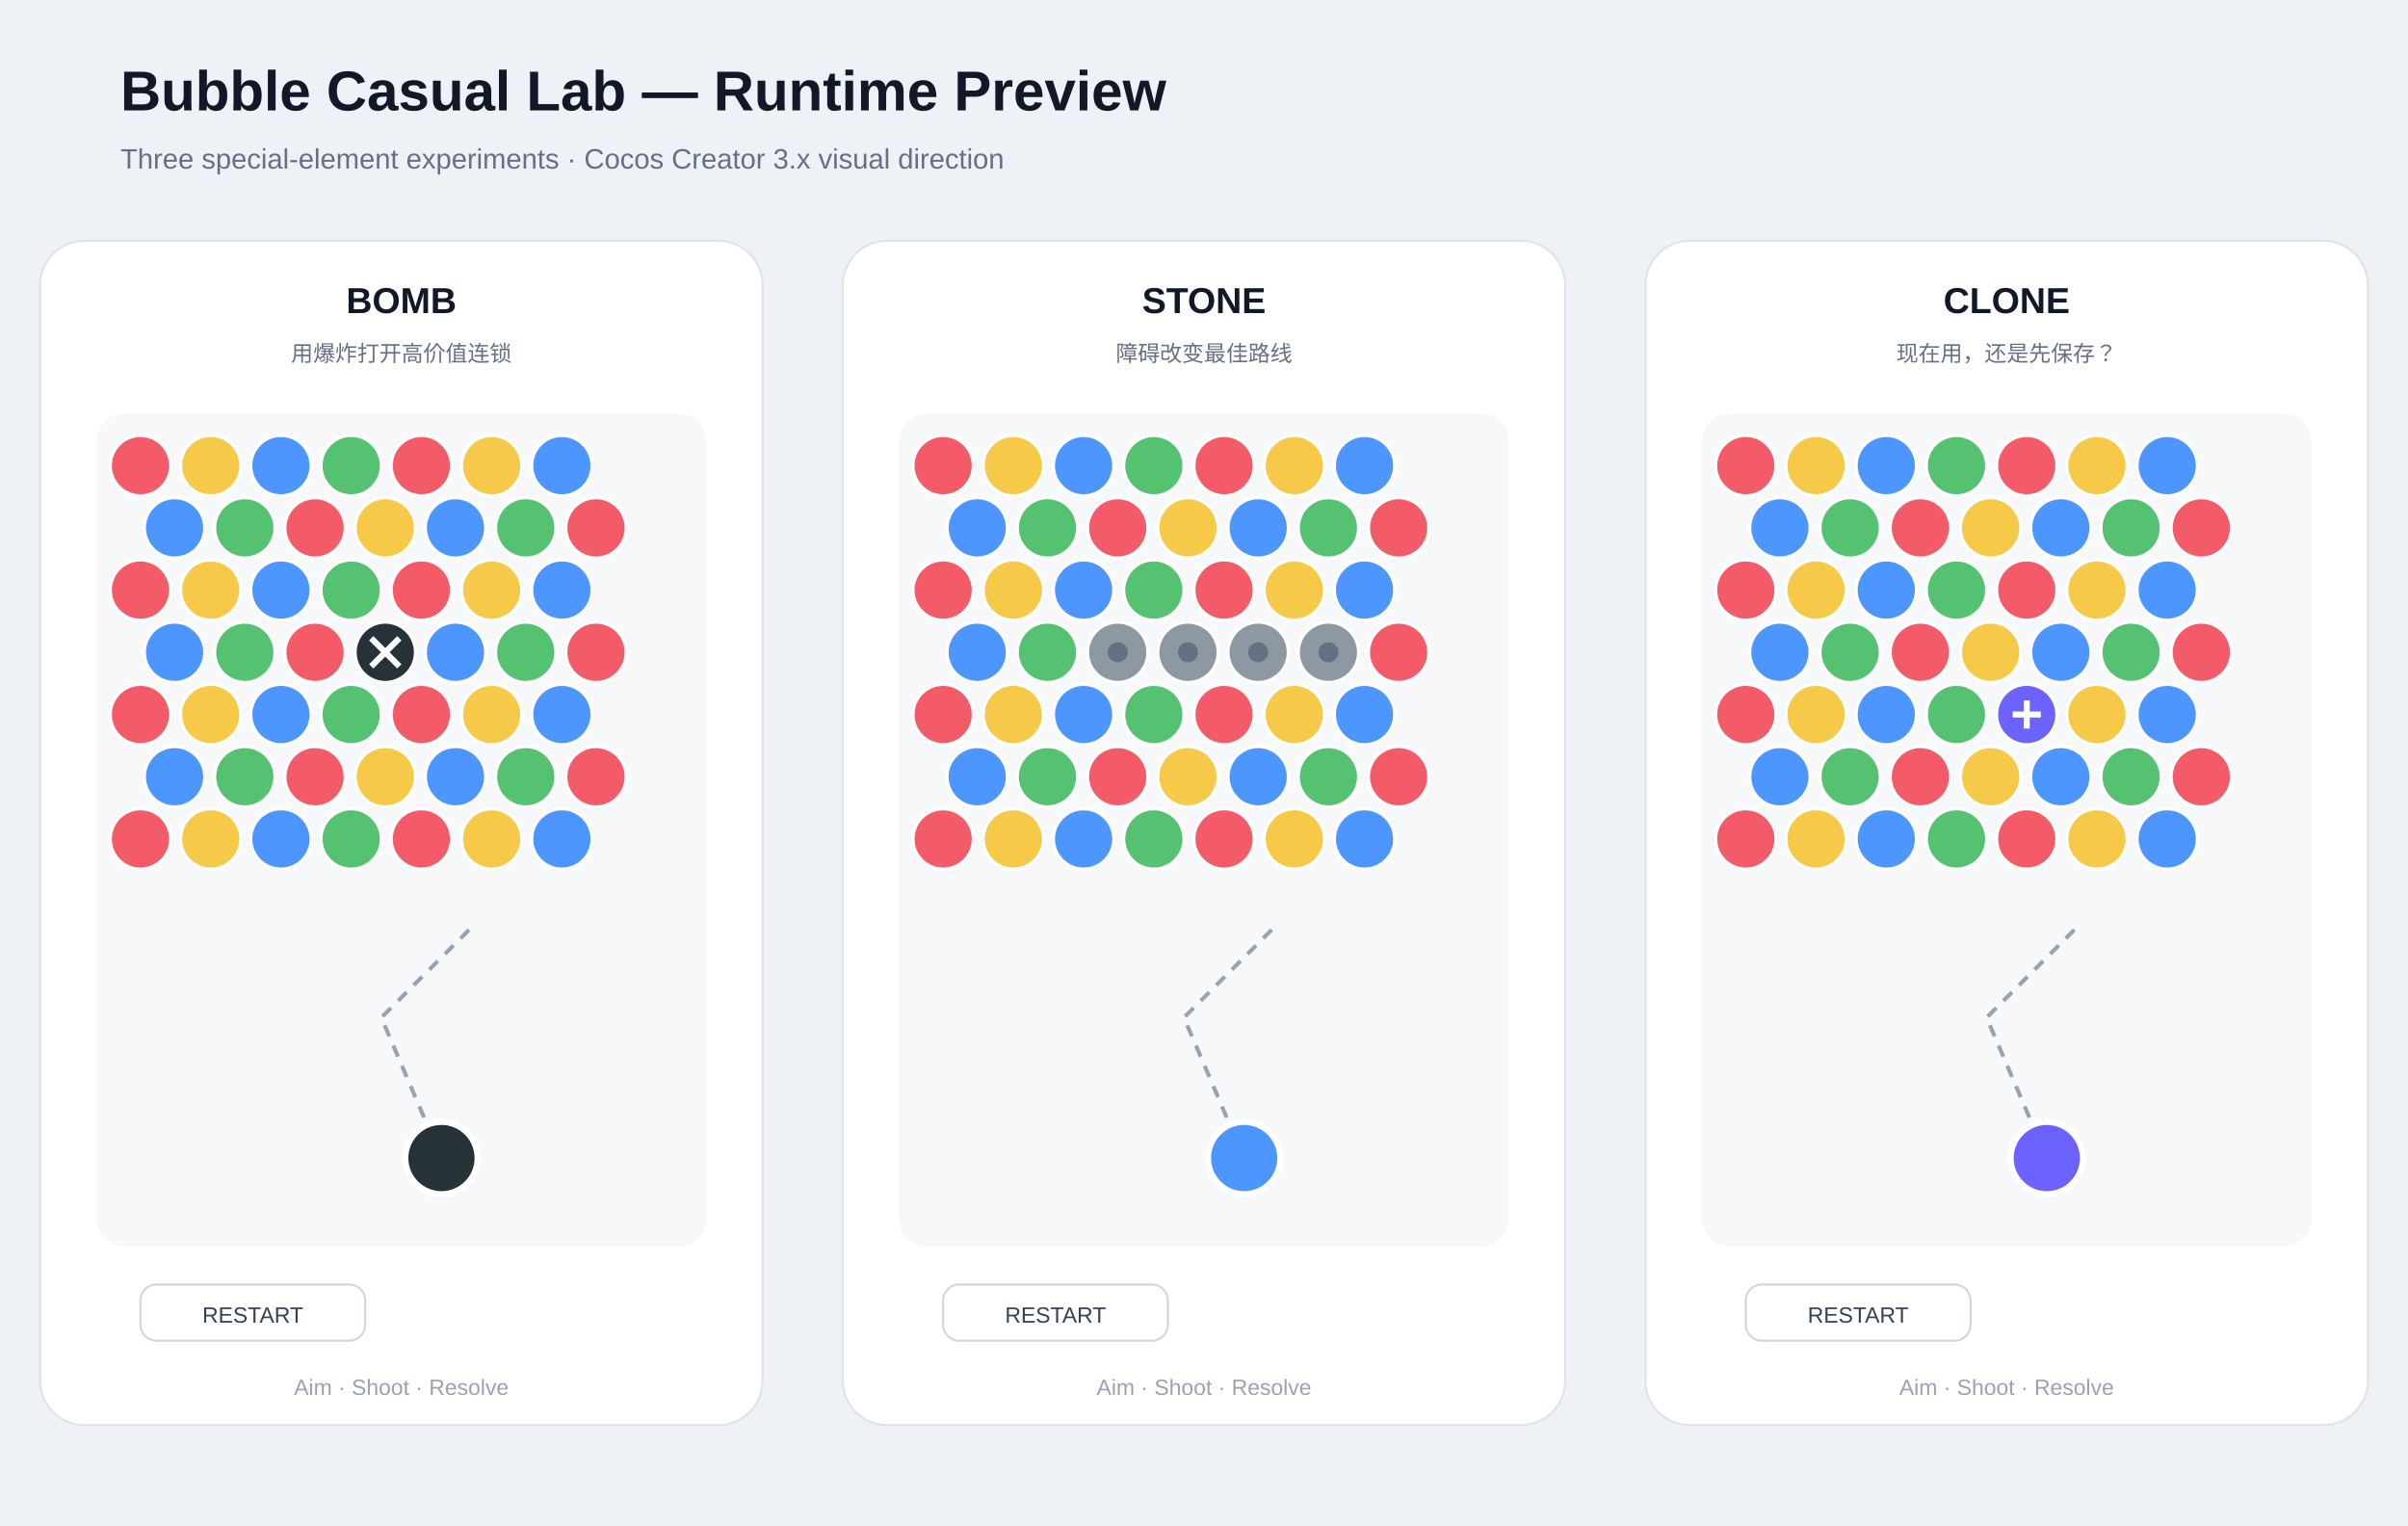
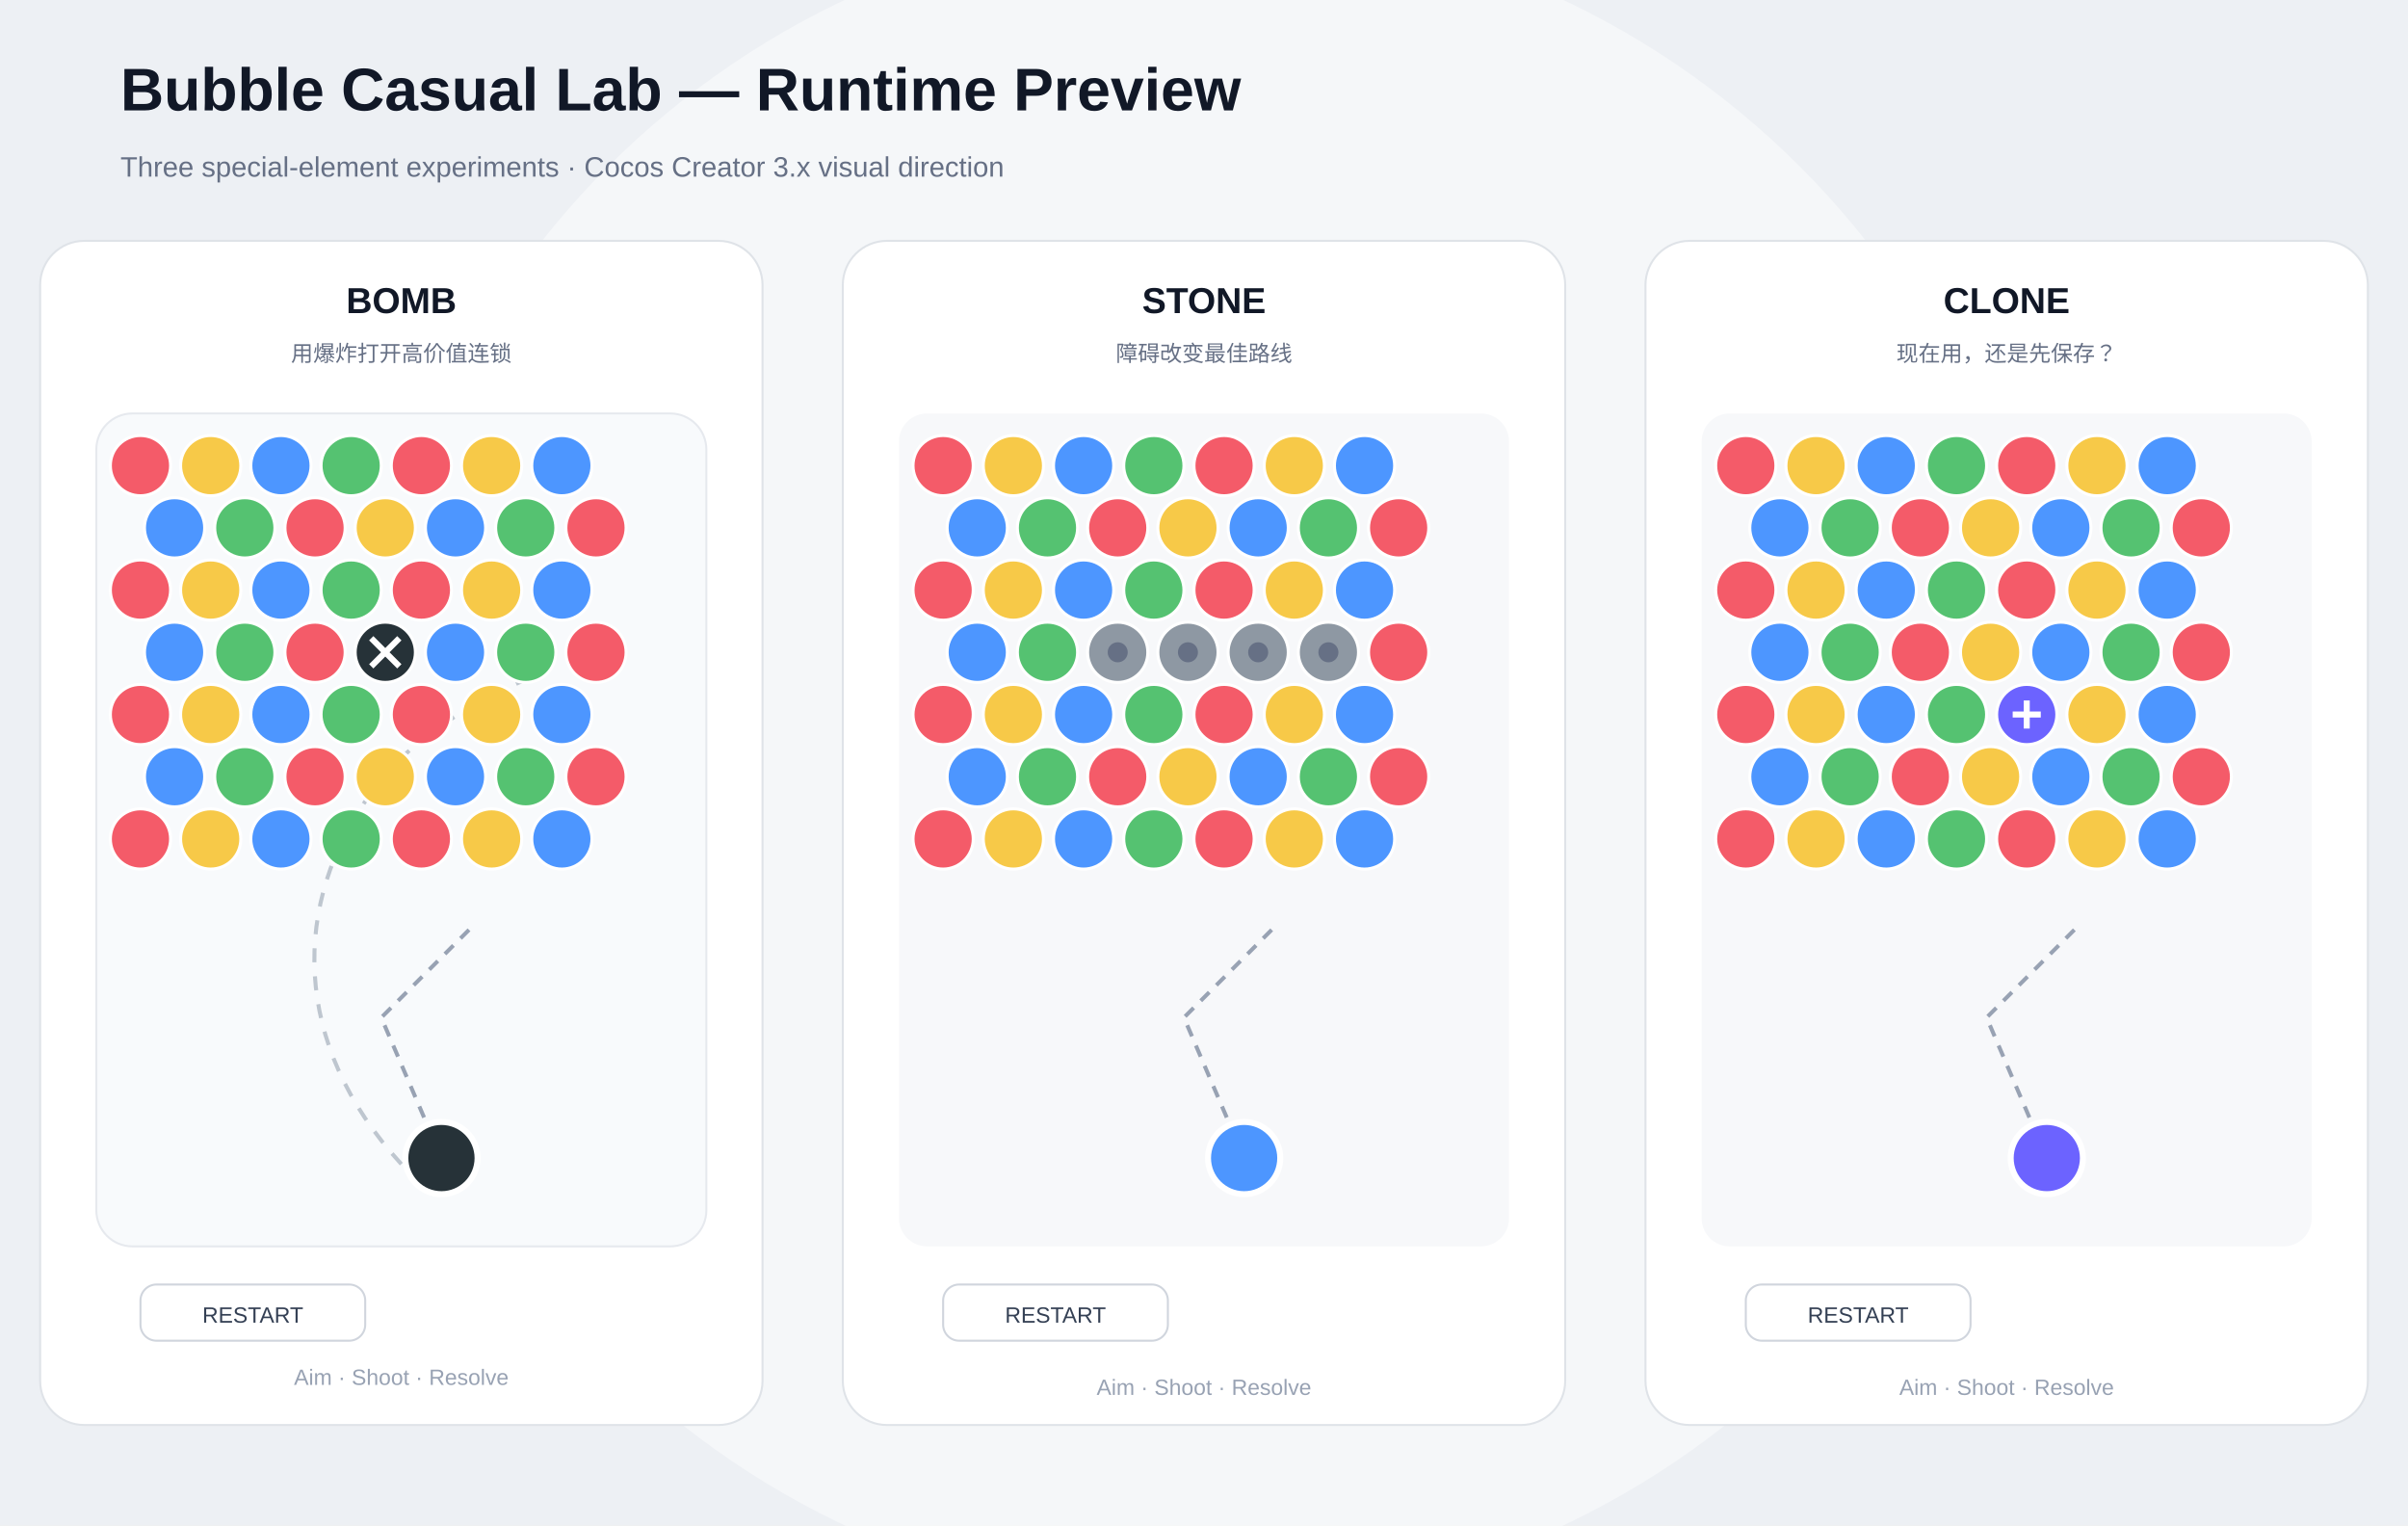
<svg xmlns="http://www.w3.org/2000/svg" width="1200" height="760" viewBox="0 0 1200 760">
-   <rect width="1200" height="760" fill="#eef1f5" />
-   <text x="60" y="55" font-family="Arial, sans-serif" font-size="28" font-weight="700" fill="#111827">Bubble Casual Lab — Runtime Preview</text>
-   <text x="60" y="84" font-family="Arial, sans-serif" font-size="14" fill="#667085">Three special-element experiments · Cocos Creator 3.x visual direction</text>
+   <rect width="1200" height="760" fill="#edf0f4" />
+   <circle cx="600" cy="380" r="420" fill="#ffffff" opacity=".45" />
+   <text x="60" y="55" font-family="Arial, sans-serif" font-size="30" font-weight="700" fill="#111827">Bubble Casual Lab — Runtime Preview</text>
+   <text x="60" y="88" font-family="Arial, sans-serif" font-size="14" fill="#667085">Three special-element experiments · Cocos Creator 3.x visual direction</text>
  <g transform="translate(0,120)">
    <rect x="20" y="0" width="360" height="590" rx="22" fill="#ffffff" stroke="#dfe3e8" />
    <text x="200" y="36" text-anchor="middle" font-family="Arial,sans-serif" font-size="18" font-weight="700" fill="#111827">BOMB</text>
    <text x="200" y="60" text-anchor="middle" font-family="Arial,sans-serif" font-size="11" fill="#667085">用爆炸打开高价值连锁</text>
-     <rect x="48" y="86" width="304" height="415" rx="14" fill="#f7f8fa" />
+     <rect x="48" y="86" width="304" height="415" rx="18" fill="#f8fafc" stroke="#e6e9ee" />
+     <path d="M200 460 C145 400 145 330 185 275 C205 247 235 230 270 215" fill="none" stroke="#b8c0ca" stroke-width="2" stroke-dasharray="7 7" opacity=".9" />
    <g transform="translate(70,112)">
      <circle cx="0" cy="0" r="15" fill="#F45B69" stroke="#fff" stroke-width="1.5" />
      <circle cx="35" cy="0" r="15" fill="#F7C948" stroke="#fff" stroke-width="1.5" />
      <circle cx="70" cy="0" r="15" fill="#4D96FF" stroke="#fff" stroke-width="1.5" />
      <circle cx="105" cy="0" r="15" fill="#55C271" stroke="#fff" stroke-width="1.5" />
      <circle cx="140" cy="0" r="15" fill="#F45B69" stroke="#fff" stroke-width="1.5" />
      <circle cx="175" cy="0" r="15" fill="#F7C948" stroke="#fff" stroke-width="1.5" />
      <circle cx="210" cy="0" r="15" fill="#4D96FF" stroke="#fff" stroke-width="1.5" />
      <circle cx="17" cy="31" r="15" fill="#4D96FF" stroke="#fff" stroke-width="1.5" />
      <circle cx="52" cy="31" r="15" fill="#55C271" stroke="#fff" stroke-width="1.5" />
      <circle cx="87" cy="31" r="15" fill="#F45B69" stroke="#fff" stroke-width="1.5" />
      <circle cx="122" cy="31" r="15" fill="#F7C948" stroke="#fff" stroke-width="1.5" />
      <circle cx="157" cy="31" r="15" fill="#4D96FF" stroke="#fff" stroke-width="1.5" />
      <circle cx="192" cy="31" r="15" fill="#55C271" stroke="#fff" stroke-width="1.5" />
      <circle cx="227" cy="31" r="15" fill="#F45B69" stroke="#fff" stroke-width="1.5" />
      <circle cx="0" cy="62" r="15" fill="#F45B69" stroke="#fff" stroke-width="1.5" />
      <circle cx="35" cy="62" r="15" fill="#F7C948" stroke="#fff" stroke-width="1.5" />
      <circle cx="70" cy="62" r="15" fill="#4D96FF" stroke="#fff" stroke-width="1.5" />
      <circle cx="105" cy="62" r="15" fill="#55C271" stroke="#fff" stroke-width="1.5" />
      <circle cx="140" cy="62" r="15" fill="#F45B69" stroke="#fff" stroke-width="1.5" />
      <circle cx="175" cy="62" r="15" fill="#F7C948" stroke="#fff" stroke-width="1.5" />
      <circle cx="210" cy="62" r="15" fill="#4D96FF" stroke="#fff" stroke-width="1.5" />
      <circle cx="17" cy="93" r="15" fill="#4D96FF" stroke="#fff" stroke-width="1.5" />
      <circle cx="52" cy="93" r="15" fill="#55C271" stroke="#fff" stroke-width="1.5" />
      <circle cx="87" cy="93" r="15" fill="#F45B69" stroke="#fff" stroke-width="1.5" />
      <circle cx="122" cy="93" r="15" fill="#263238" stroke="#fff" stroke-width="1.5" />
      <path d="M115,86l14,14M129,86l-14,14" stroke="#fff" stroke-width="3" />
      <circle cx="157" cy="93" r="15" fill="#4D96FF" stroke="#fff" stroke-width="1.5" />
      <circle cx="192" cy="93" r="15" fill="#55C271" stroke="#fff" stroke-width="1.5" />
      <circle cx="227" cy="93" r="15" fill="#F45B69" stroke="#fff" stroke-width="1.5" />
      <circle cx="0" cy="124" r="15" fill="#F45B69" stroke="#fff" stroke-width="1.5" />
      <circle cx="35" cy="124" r="15" fill="#F7C948" stroke="#fff" stroke-width="1.5" />
      <circle cx="70" cy="124" r="15" fill="#4D96FF" stroke="#fff" stroke-width="1.5" />
      <circle cx="105" cy="124" r="15" fill="#55C271" stroke="#fff" stroke-width="1.5" />
      <circle cx="140" cy="124" r="15" fill="#F45B69" stroke="#fff" stroke-width="1.5" />
      <circle cx="175" cy="124" r="15" fill="#F7C948" stroke="#fff" stroke-width="1.5" />
      <circle cx="210" cy="124" r="15" fill="#4D96FF" stroke="#fff" stroke-width="1.5" />
      <circle cx="17" cy="155" r="15" fill="#4D96FF" stroke="#fff" stroke-width="1.5" />
      <circle cx="52" cy="155" r="15" fill="#55C271" stroke="#fff" stroke-width="1.5" />
      <circle cx="87" cy="155" r="15" fill="#F45B69" stroke="#fff" stroke-width="1.5" />
      <circle cx="122" cy="155" r="15" fill="#F7C948" stroke="#fff" stroke-width="1.5" />
      <circle cx="157" cy="155" r="15" fill="#4D96FF" stroke="#fff" stroke-width="1.5" />
      <circle cx="192" cy="155" r="15" fill="#55C271" stroke="#fff" stroke-width="1.5" />
      <circle cx="227" cy="155" r="15" fill="#F45B69" stroke="#fff" stroke-width="1.5" />
      <circle cx="0" cy="186" r="15" fill="#F45B69" stroke="#fff" stroke-width="1.5" />
      <circle cx="35" cy="186" r="15" fill="#F7C948" stroke="#fff" stroke-width="1.5" />
      <circle cx="70" cy="186" r="15" fill="#4D96FF" stroke="#fff" stroke-width="1.5" />
      <circle cx="105" cy="186" r="15" fill="#55C271" stroke="#fff" stroke-width="1.5" />
      <circle cx="140" cy="186" r="15" fill="#F45B69" stroke="#fff" stroke-width="1.5" />
      <circle cx="175" cy="186" r="15" fill="#F7C948" stroke="#fff" stroke-width="1.5" />
      <circle cx="210" cy="186" r="15" fill="#4D96FF" stroke="#fff" stroke-width="1.5" />
      <path d="M150 345 L120 275 L165 230" fill="none" stroke="#98A2B3" stroke-width="2" stroke-dasharray="6 5" />
      <circle cx="150" cy="345" r="18" fill="#263238" stroke="#fff" stroke-width="3" />
    </g>
    <rect x="70" y="520" width="112" height="28" rx="8" fill="#fff" stroke="#d0d5dd" />
    <text x="126" y="539" text-anchor="middle" font-family="Arial" font-size="11" fill="#344054">RESTART</text>
-     <text x="200" y="575" text-anchor="middle" font-family="Arial" font-size="11" fill="#98A2B3">Aim · Shoot · Resolve</text>
+     <text x="200" y="570" text-anchor="middle" font-family="Arial" font-size="11" fill="#98A2B3">Aim · Shoot · Resolve</text>
  </g>
  <g transform="translate(400,120)">
    <rect x="20" y="0" width="360" height="590" rx="22" fill="#ffffff" stroke="#dfe3e8" />
    <text x="200" y="36" text-anchor="middle" font-family="Arial,sans-serif" font-size="18" font-weight="700" fill="#111827">STONE</text>
    <text x="200" y="60" text-anchor="middle" font-family="Arial,sans-serif" font-size="11" fill="#667085">障碍改变最佳路线</text>
    <rect x="48" y="86" width="304" height="415" rx="14" fill="#f7f8fa" />
    <g transform="translate(70,112)">
      <circle cx="0" cy="0" r="15" fill="#F45B69" stroke="#fff" stroke-width="1.5" />
      <circle cx="35" cy="0" r="15" fill="#F7C948" stroke="#fff" stroke-width="1.5" />
      <circle cx="70" cy="0" r="15" fill="#4D96FF" stroke="#fff" stroke-width="1.5" />
      <circle cx="105" cy="0" r="15" fill="#55C271" stroke="#fff" stroke-width="1.5" />
      <circle cx="140" cy="0" r="15" fill="#F45B69" stroke="#fff" stroke-width="1.5" />
      <circle cx="175" cy="0" r="15" fill="#F7C948" stroke="#fff" stroke-width="1.5" />
      <circle cx="210" cy="0" r="15" fill="#4D96FF" stroke="#fff" stroke-width="1.5" />
      <circle cx="17" cy="31" r="15" fill="#4D96FF" stroke="#fff" stroke-width="1.5" />
      <circle cx="52" cy="31" r="15" fill="#55C271" stroke="#fff" stroke-width="1.5" />
      <circle cx="87" cy="31" r="15" fill="#F45B69" stroke="#fff" stroke-width="1.5" />
      <circle cx="122" cy="31" r="15" fill="#F7C948" stroke="#fff" stroke-width="1.5" />
      <circle cx="157" cy="31" r="15" fill="#4D96FF" stroke="#fff" stroke-width="1.5" />
      <circle cx="192" cy="31" r="15" fill="#55C271" stroke="#fff" stroke-width="1.5" />
      <circle cx="227" cy="31" r="15" fill="#F45B69" stroke="#fff" stroke-width="1.5" />
      <circle cx="0" cy="62" r="15" fill="#F45B69" stroke="#fff" stroke-width="1.5" />
      <circle cx="35" cy="62" r="15" fill="#F7C948" stroke="#fff" stroke-width="1.5" />
      <circle cx="70" cy="62" r="15" fill="#4D96FF" stroke="#fff" stroke-width="1.5" />
      <circle cx="105" cy="62" r="15" fill="#55C271" stroke="#fff" stroke-width="1.5" />
      <circle cx="140" cy="62" r="15" fill="#F45B69" stroke="#fff" stroke-width="1.5" />
      <circle cx="175" cy="62" r="15" fill="#F7C948" stroke="#fff" stroke-width="1.5" />
      <circle cx="210" cy="62" r="15" fill="#4D96FF" stroke="#fff" stroke-width="1.5" />
      <circle cx="17" cy="93" r="15" fill="#4D96FF" stroke="#fff" stroke-width="1.5" />
      <circle cx="52" cy="93" r="15" fill="#55C271" stroke="#fff" stroke-width="1.5" />
      <circle cx="87" cy="93" r="15" fill="#8E98A3" stroke="#fff" stroke-width="1.5" />
      <circle cx="87" cy="93" r="5" fill="#667085" />
      <circle cx="122" cy="93" r="15" fill="#8E98A3" stroke="#fff" stroke-width="1.5" />
      <circle cx="122" cy="93" r="5" fill="#667085" />
      <circle cx="157" cy="93" r="15" fill="#8E98A3" stroke="#fff" stroke-width="1.5" />
      <circle cx="157" cy="93" r="5" fill="#667085" />
      <circle cx="192" cy="93" r="15" fill="#8E98A3" stroke="#fff" stroke-width="1.5" />
      <circle cx="192" cy="93" r="5" fill="#667085" />
      <circle cx="227" cy="93" r="15" fill="#F45B69" stroke="#fff" stroke-width="1.5" />
      <circle cx="0" cy="124" r="15" fill="#F45B69" stroke="#fff" stroke-width="1.5" />
      <circle cx="35" cy="124" r="15" fill="#F7C948" stroke="#fff" stroke-width="1.5" />
      <circle cx="70" cy="124" r="15" fill="#4D96FF" stroke="#fff" stroke-width="1.5" />
      <circle cx="105" cy="124" r="15" fill="#55C271" stroke="#fff" stroke-width="1.5" />
      <circle cx="140" cy="124" r="15" fill="#F45B69" stroke="#fff" stroke-width="1.5" />
      <circle cx="175" cy="124" r="15" fill="#F7C948" stroke="#fff" stroke-width="1.5" />
      <circle cx="210" cy="124" r="15" fill="#4D96FF" stroke="#fff" stroke-width="1.5" />
      <circle cx="17" cy="155" r="15" fill="#4D96FF" stroke="#fff" stroke-width="1.5" />
      <circle cx="52" cy="155" r="15" fill="#55C271" stroke="#fff" stroke-width="1.5" />
      <circle cx="87" cy="155" r="15" fill="#F45B69" stroke="#fff" stroke-width="1.5" />
      <circle cx="122" cy="155" r="15" fill="#F7C948" stroke="#fff" stroke-width="1.5" />
      <circle cx="157" cy="155" r="15" fill="#4D96FF" stroke="#fff" stroke-width="1.5" />
      <circle cx="192" cy="155" r="15" fill="#55C271" stroke="#fff" stroke-width="1.5" />
      <circle cx="227" cy="155" r="15" fill="#F45B69" stroke="#fff" stroke-width="1.5" />
      <circle cx="0" cy="186" r="15" fill="#F45B69" stroke="#fff" stroke-width="1.5" />
      <circle cx="35" cy="186" r="15" fill="#F7C948" stroke="#fff" stroke-width="1.5" />
      <circle cx="70" cy="186" r="15" fill="#4D96FF" stroke="#fff" stroke-width="1.5" />
      <circle cx="105" cy="186" r="15" fill="#55C271" stroke="#fff" stroke-width="1.5" />
      <circle cx="140" cy="186" r="15" fill="#F45B69" stroke="#fff" stroke-width="1.5" />
      <circle cx="175" cy="186" r="15" fill="#F7C948" stroke="#fff" stroke-width="1.5" />
      <circle cx="210" cy="186" r="15" fill="#4D96FF" stroke="#fff" stroke-width="1.5" />
      <path d="M150 345 L120 275 L165 230" fill="none" stroke="#98A2B3" stroke-width="2" stroke-dasharray="6 5" />
      <circle cx="150" cy="345" r="18" fill="#4D96FF" stroke="#fff" stroke-width="3" />
    </g>
    <rect x="70" y="520" width="112" height="28" rx="8" fill="#fff" stroke="#d0d5dd" />
    <text x="126" y="539" text-anchor="middle" font-family="Arial" font-size="11" fill="#344054">RESTART</text>
    <text x="200" y="575" text-anchor="middle" font-family="Arial" font-size="11" fill="#98A2B3">Aim · Shoot · Resolve</text>
  </g>
  <g transform="translate(800,120)">
    <rect x="20" y="0" width="360" height="590" rx="22" fill="#ffffff" stroke="#dfe3e8" />
    <text x="200" y="36" text-anchor="middle" font-family="Arial,sans-serif" font-size="18" font-weight="700" fill="#111827">CLONE</text>
    <text x="200" y="60" text-anchor="middle" font-family="Arial,sans-serif" font-size="11" fill="#667085">现在用，还是先保存？</text>
    <rect x="48" y="86" width="304" height="415" rx="14" fill="#f7f8fa" />
    <g transform="translate(70,112)">
      <circle cx="0" cy="0" r="15" fill="#F45B69" stroke="#fff" stroke-width="1.5" />
      <circle cx="35" cy="0" r="15" fill="#F7C948" stroke="#fff" stroke-width="1.5" />
      <circle cx="70" cy="0" r="15" fill="#4D96FF" stroke="#fff" stroke-width="1.5" />
      <circle cx="105" cy="0" r="15" fill="#55C271" stroke="#fff" stroke-width="1.5" />
      <circle cx="140" cy="0" r="15" fill="#F45B69" stroke="#fff" stroke-width="1.5" />
      <circle cx="175" cy="0" r="15" fill="#F7C948" stroke="#fff" stroke-width="1.5" />
      <circle cx="210" cy="0" r="15" fill="#4D96FF" stroke="#fff" stroke-width="1.5" />
      <circle cx="17" cy="31" r="15" fill="#4D96FF" stroke="#fff" stroke-width="1.5" />
      <circle cx="52" cy="31" r="15" fill="#55C271" stroke="#fff" stroke-width="1.5" />
      <circle cx="87" cy="31" r="15" fill="#F45B69" stroke="#fff" stroke-width="1.5" />
      <circle cx="122" cy="31" r="15" fill="#F7C948" stroke="#fff" stroke-width="1.5" />
      <circle cx="157" cy="31" r="15" fill="#4D96FF" stroke="#fff" stroke-width="1.5" />
      <circle cx="192" cy="31" r="15" fill="#55C271" stroke="#fff" stroke-width="1.5" />
      <circle cx="227" cy="31" r="15" fill="#F45B69" stroke="#fff" stroke-width="1.5" />
      <circle cx="0" cy="62" r="15" fill="#F45B69" stroke="#fff" stroke-width="1.5" />
      <circle cx="35" cy="62" r="15" fill="#F7C948" stroke="#fff" stroke-width="1.5" />
      <circle cx="70" cy="62" r="15" fill="#4D96FF" stroke="#fff" stroke-width="1.5" />
      <circle cx="105" cy="62" r="15" fill="#55C271" stroke="#fff" stroke-width="1.5" />
      <circle cx="140" cy="62" r="15" fill="#F45B69" stroke="#fff" stroke-width="1.5" />
      <circle cx="175" cy="62" r="15" fill="#F7C948" stroke="#fff" stroke-width="1.5" />
      <circle cx="210" cy="62" r="15" fill="#4D96FF" stroke="#fff" stroke-width="1.5" />
      <circle cx="17" cy="93" r="15" fill="#4D96FF" stroke="#fff" stroke-width="1.5" />
      <circle cx="52" cy="93" r="15" fill="#55C271" stroke="#fff" stroke-width="1.5" />
      <circle cx="87" cy="93" r="15" fill="#F45B69" stroke="#fff" stroke-width="1.5" />
      <circle cx="122" cy="93" r="15" fill="#F7C948" stroke="#fff" stroke-width="1.5" />
      <circle cx="157" cy="93" r="15" fill="#4D96FF" stroke="#fff" stroke-width="1.5" />
      <circle cx="192" cy="93" r="15" fill="#55C271" stroke="#fff" stroke-width="1.5" />
      <circle cx="227" cy="93" r="15" fill="#F45B69" stroke="#fff" stroke-width="1.5" />
      <circle cx="0" cy="124" r="15" fill="#F45B69" stroke="#fff" stroke-width="1.5" />
      <circle cx="35" cy="124" r="15" fill="#F7C948" stroke="#fff" stroke-width="1.5" />
      <circle cx="70" cy="124" r="15" fill="#4D96FF" stroke="#fff" stroke-width="1.5" />
      <circle cx="105" cy="124" r="15" fill="#55C271" stroke="#fff" stroke-width="1.5" />
      <circle cx="140" cy="124" r="15" fill="#6C63FF" stroke="#fff" stroke-width="1.5" />
      <path d="M133,124h14M140,117v14" stroke="#fff" stroke-width="3" />
      <circle cx="175" cy="124" r="15" fill="#F7C948" stroke="#fff" stroke-width="1.5" />
      <circle cx="210" cy="124" r="15" fill="#4D96FF" stroke="#fff" stroke-width="1.5" />
      <circle cx="17" cy="155" r="15" fill="#4D96FF" stroke="#fff" stroke-width="1.5" />
      <circle cx="52" cy="155" r="15" fill="#55C271" stroke="#fff" stroke-width="1.5" />
      <circle cx="87" cy="155" r="15" fill="#F45B69" stroke="#fff" stroke-width="1.5" />
      <circle cx="122" cy="155" r="15" fill="#F7C948" stroke="#fff" stroke-width="1.5" />
      <circle cx="157" cy="155" r="15" fill="#4D96FF" stroke="#fff" stroke-width="1.5" />
      <circle cx="192" cy="155" r="15" fill="#55C271" stroke="#fff" stroke-width="1.5" />
      <circle cx="227" cy="155" r="15" fill="#F45B69" stroke="#fff" stroke-width="1.5" />
      <circle cx="0" cy="186" r="15" fill="#F45B69" stroke="#fff" stroke-width="1.5" />
      <circle cx="35" cy="186" r="15" fill="#F7C948" stroke="#fff" stroke-width="1.5" />
      <circle cx="70" cy="186" r="15" fill="#4D96FF" stroke="#fff" stroke-width="1.5" />
      <circle cx="105" cy="186" r="15" fill="#55C271" stroke="#fff" stroke-width="1.5" />
      <circle cx="140" cy="186" r="15" fill="#F45B69" stroke="#fff" stroke-width="1.5" />
      <circle cx="175" cy="186" r="15" fill="#F7C948" stroke="#fff" stroke-width="1.5" />
      <circle cx="210" cy="186" r="15" fill="#4D96FF" stroke="#fff" stroke-width="1.5" />
      <path d="M150 345 L120 275 L165 230" fill="none" stroke="#98A2B3" stroke-width="2" stroke-dasharray="6 5" />
      <circle cx="150" cy="345" r="18" fill="#6C63FF" stroke="#fff" stroke-width="3" />
    </g>
    <rect x="70" y="520" width="112" height="28" rx="8" fill="#fff" stroke="#d0d5dd" />
    <text x="126" y="539" text-anchor="middle" font-family="Arial" font-size="11" fill="#344054">RESTART</text>
    <text x="200" y="575" text-anchor="middle" font-family="Arial" font-size="11" fill="#98A2B3">Aim · Shoot · Resolve</text>
  </g>
</svg>
